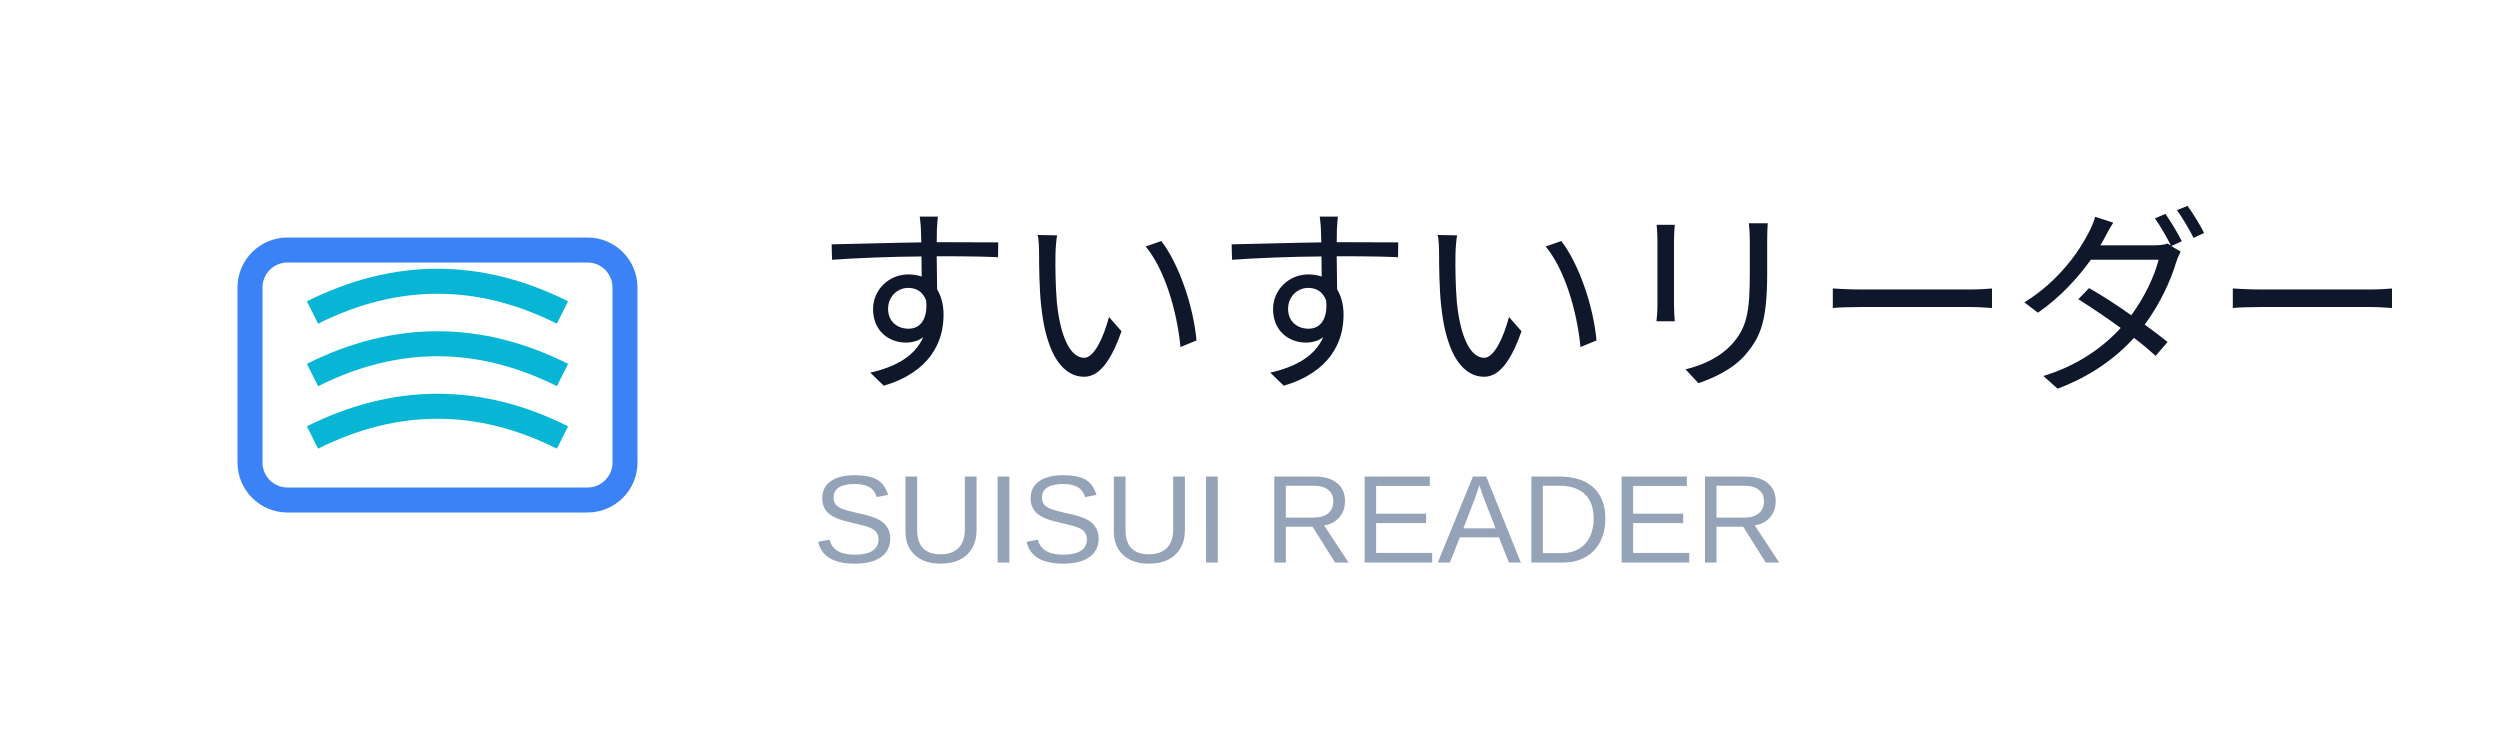
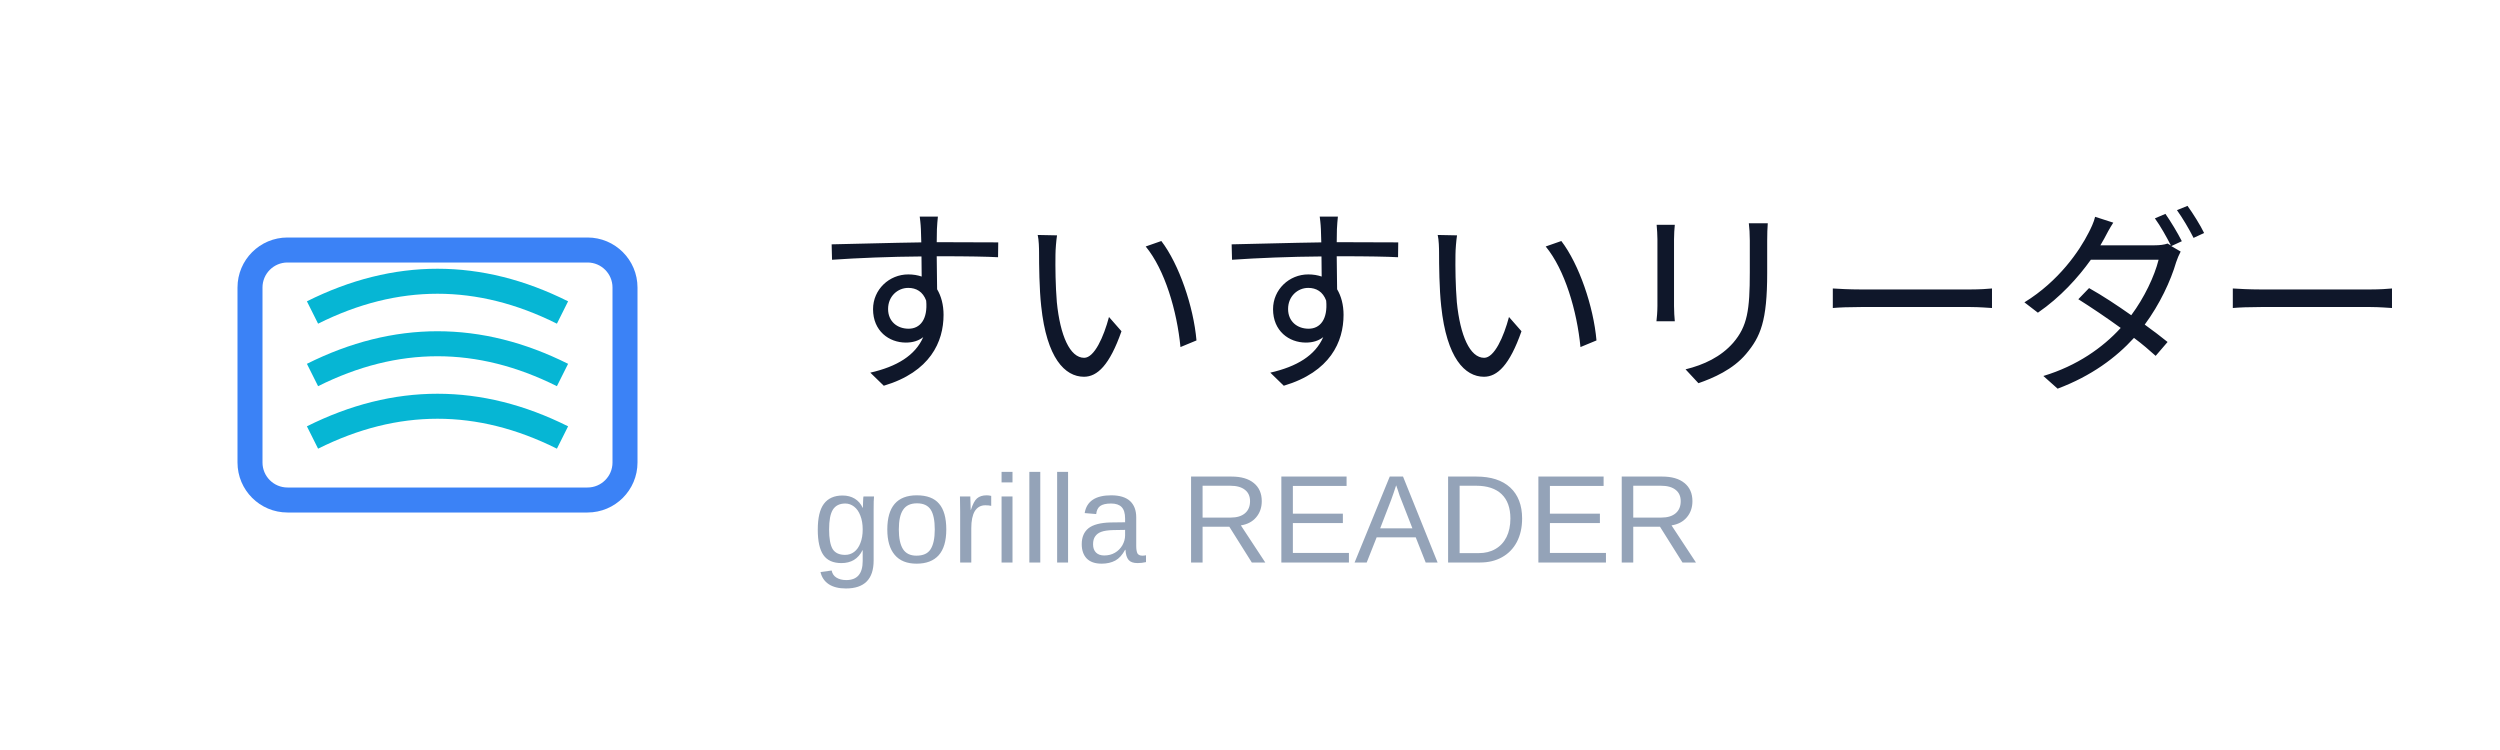
<svg xmlns="http://www.w3.org/2000/svg" width="200" height="60" viewBox="0 0 200 60">
  <rect x="20" y="20" width="30" height="20" fill="none" stroke="#3B82F6" stroke-width="2" rx="3" />
  <path d="M25,25 Q35,20 45,25" stroke="#06B6D4" stroke-width="2" fill="none" />
  <path d="M25,30 Q35,25 45,30" stroke="#06B6D4" stroke-width="2" fill="none" />
  <path d="M25,35 Q35,30 45,35" stroke="#06B6D4" stroke-width="2" fill="none" />
  <text x="65" y="30" font-family="Arial, sans-serif" font-size="16" font-weight="300" fill="#0F172A">すいすいリーダー</text>
-   <text x="65" y="45" font-family="Arial, sans-serif" font-size="10" fill="#94A3B8">SUISUI READER</text>
+   <text x="65" y="45" font-family="Arial, sans-serif" font-size="10" fill="#94A3B8">gorilla READER</text>
</svg>
